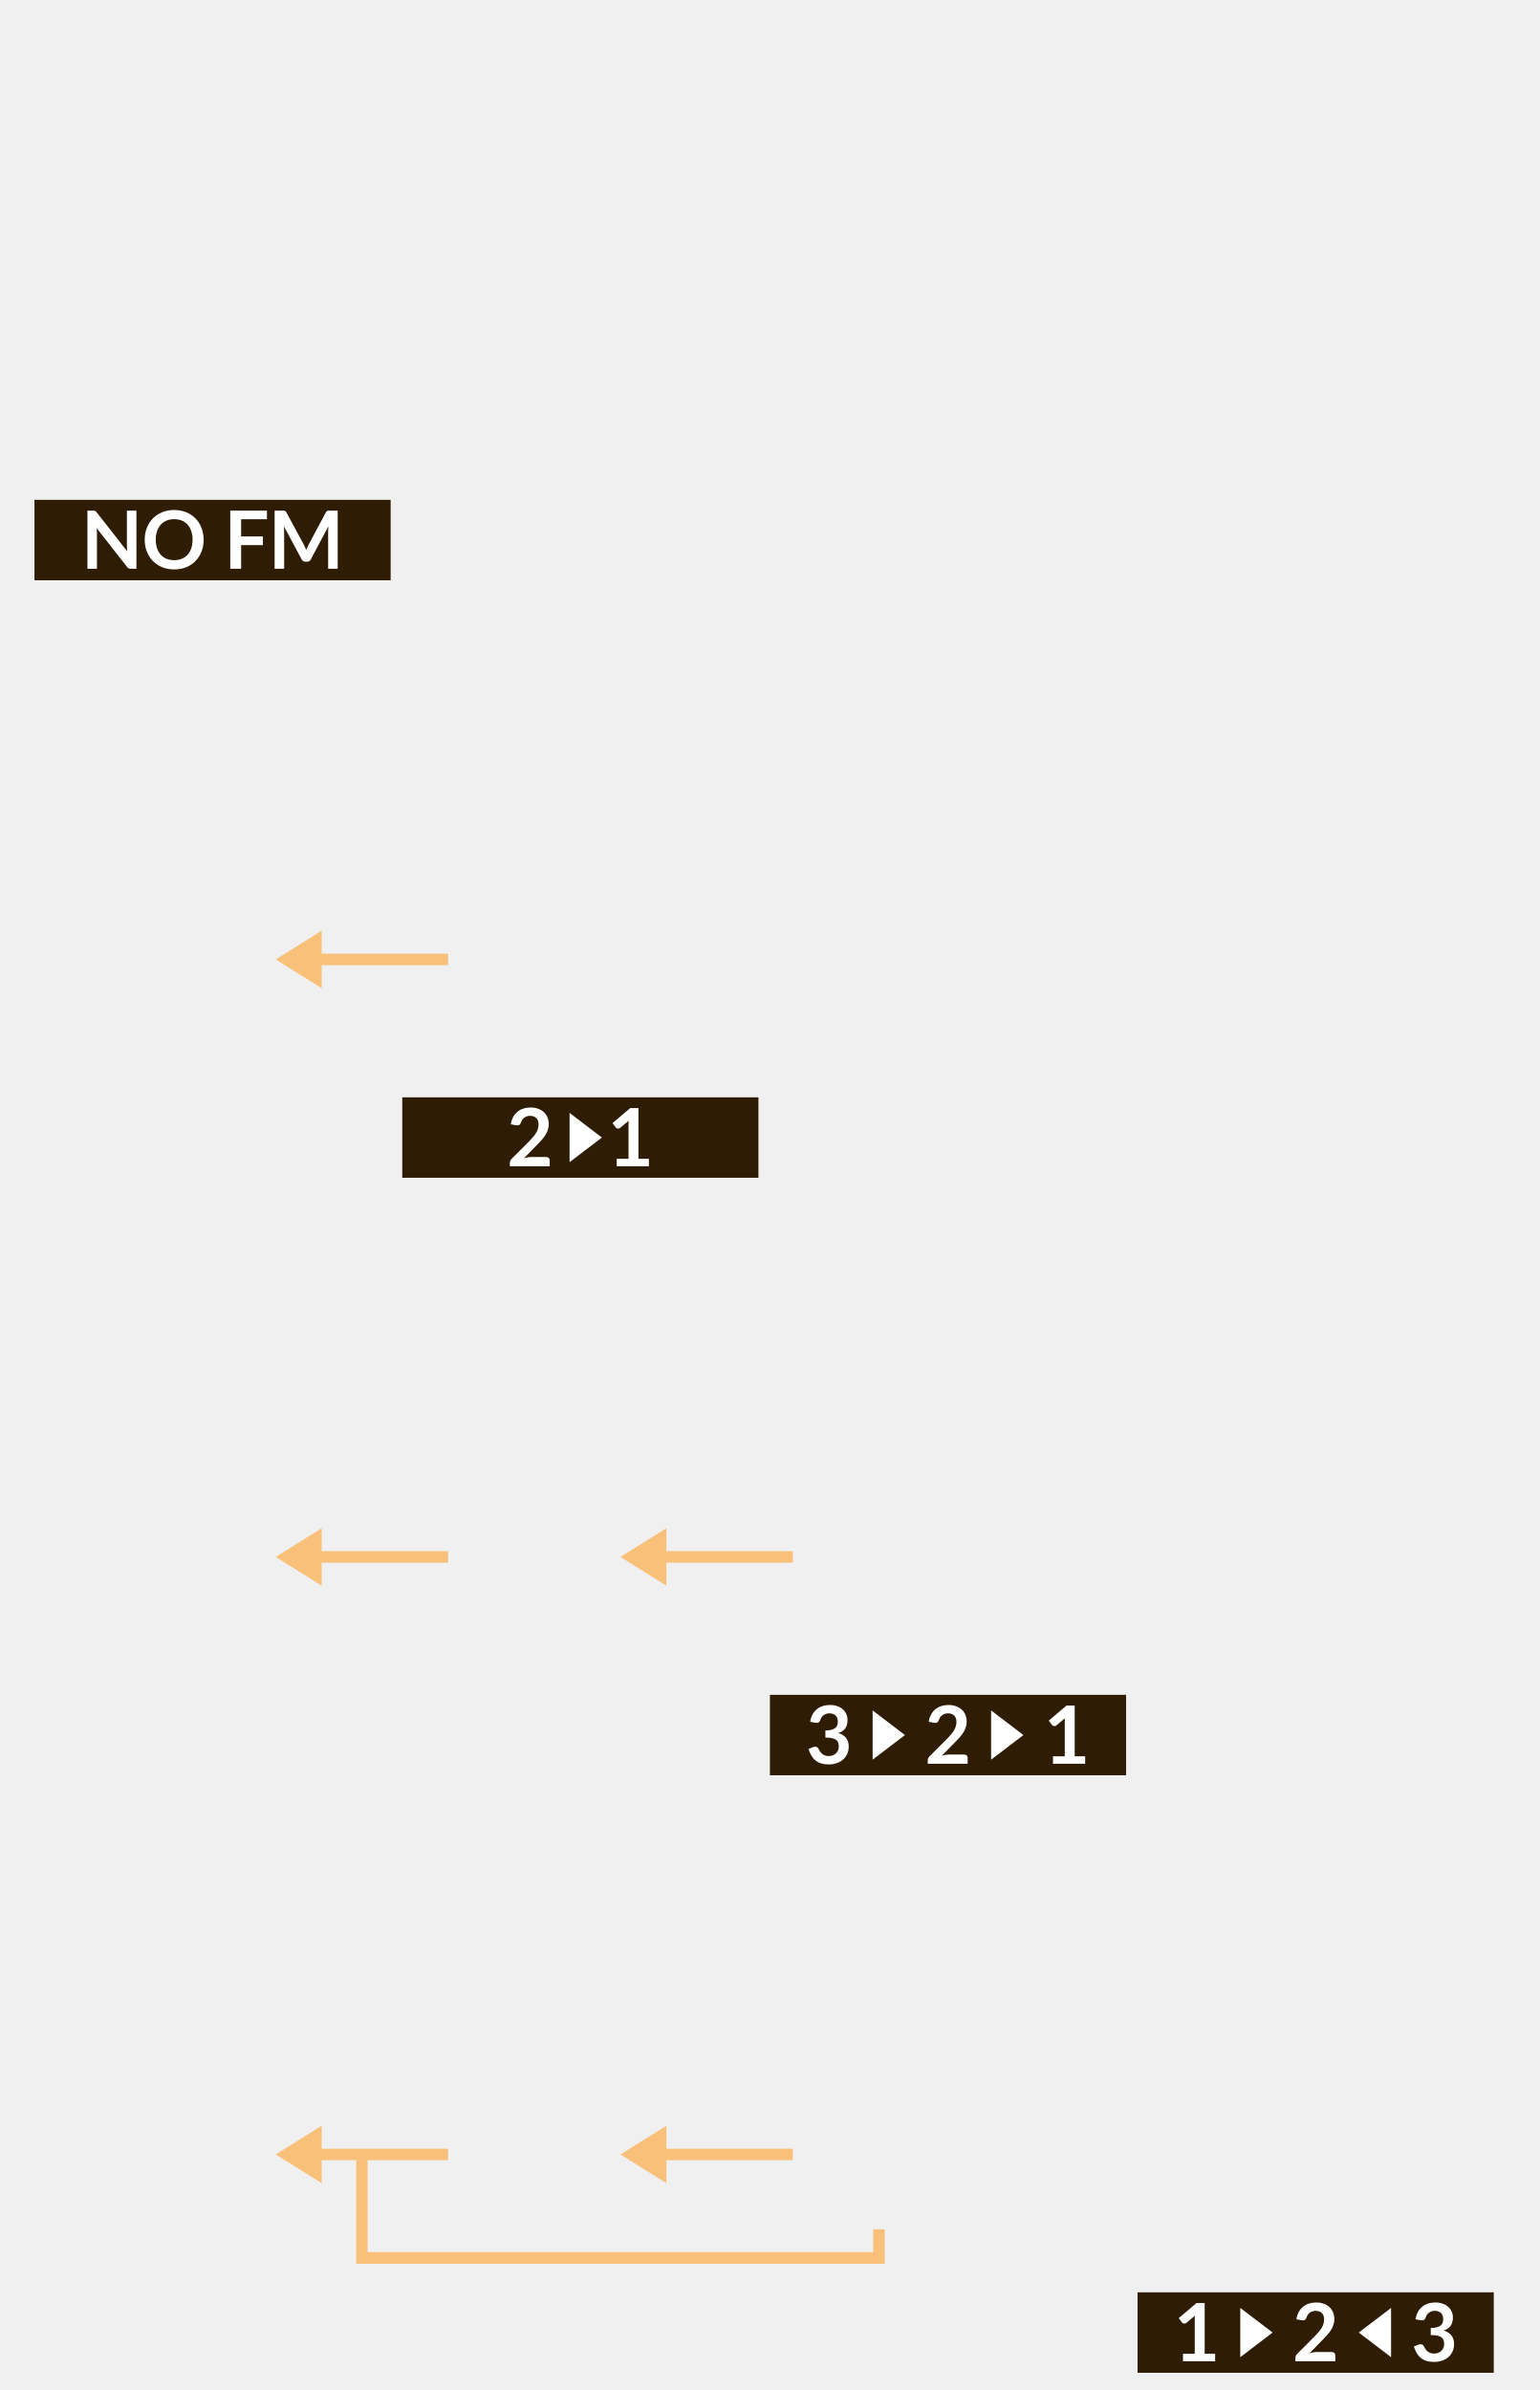
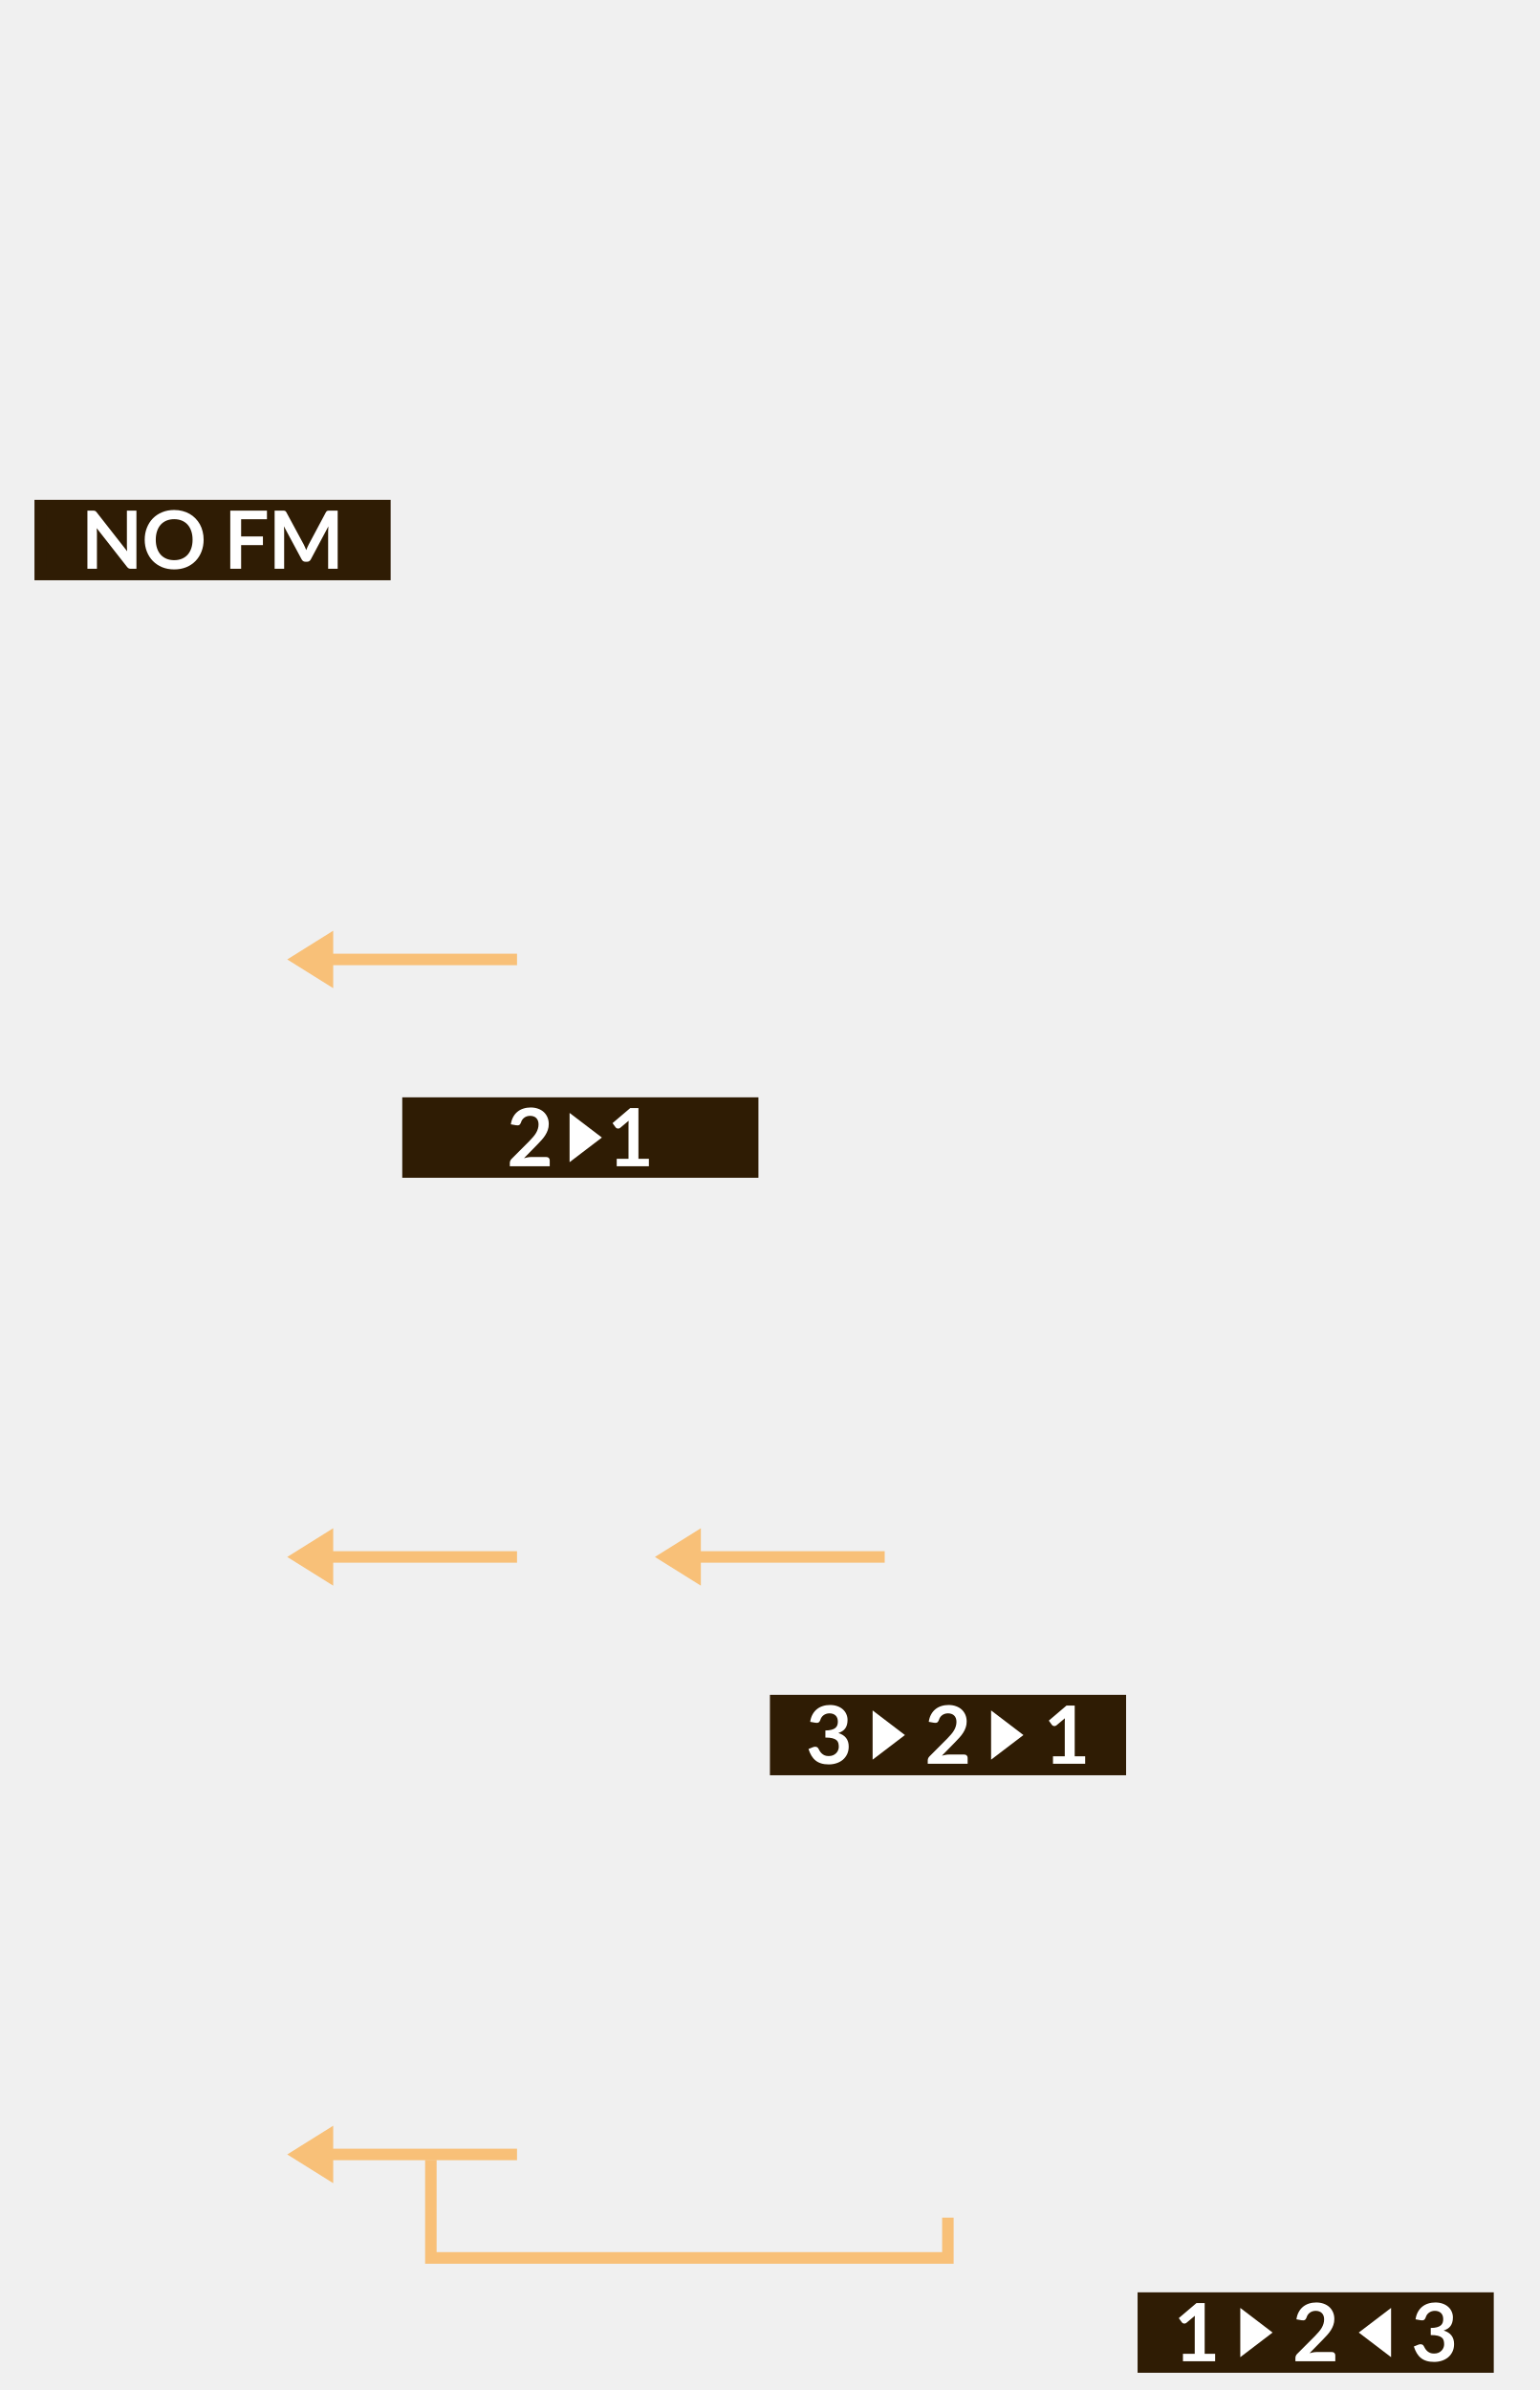
<svg xmlns="http://www.w3.org/2000/svg" width="134" height="208" viewBox="0 0 134 208" fill="none">
-   <path opacity="0.5" fill-rule="evenodd" clip-rule="evenodd" d="M28 188V190L24 187.5L28 185V187H39V188H28Z" fill="#FF9000" />
-   <path opacity="0.5" fill-rule="evenodd" clip-rule="evenodd" d="M58 188V190L54 187.5L58 185V187H69V188H58Z" fill="#FF9000" />
-   <path opacity="0.5" d="M32 188H31V197.012H77V194.01H76V196H32V188Z" fill="#FF9000" />
  <rect x="99.511" y="200" width="30" height="6" fill="#2F1C04" />
  <rect x="99.511" y="200" width="30" height="6" stroke="#2F1C04" />
  <path d="M105.76 204.852V205.5H102.96V204.852H103.985V201.902C103.985 201.785 103.989 201.665 103.996 201.541L103.268 202.15C103.226 202.183 103.184 202.204 103.142 202.213C103.102 202.22 103.063 202.22 103.026 202.213C102.991 202.206 102.96 202.195 102.932 202.178C102.904 202.16 102.883 202.14 102.869 202.119L102.596 201.744L104.139 200.432H104.85V204.852H105.76ZM115.915 204.695C116.008 204.695 116.082 204.722 116.135 204.775C116.191 204.827 116.219 204.896 116.219 204.982V205.5H112.747V205.213C112.747 205.155 112.759 205.094 112.782 205.031C112.808 204.966 112.848 204.907 112.901 204.856L114.438 203.316C114.566 203.185 114.68 203.06 114.781 202.941C114.883 202.822 114.969 202.705 115.036 202.588C115.104 202.471 115.155 202.353 115.19 202.234C115.228 202.113 115.246 201.986 115.246 201.853C115.246 201.732 115.229 201.625 115.194 201.534C115.159 201.441 115.109 201.363 115.043 201.3C114.98 201.237 114.903 201.19 114.812 201.16C114.724 201.127 114.623 201.111 114.511 201.111C114.409 201.111 114.313 201.126 114.224 201.156C114.138 201.184 114.061 201.225 113.993 201.279C113.926 201.33 113.868 201.391 113.822 201.461C113.775 201.531 113.74 201.608 113.717 201.692C113.677 201.799 113.626 201.87 113.563 201.905C113.5 201.94 113.409 201.949 113.29 201.93L112.835 201.849C112.87 201.607 112.937 201.394 113.038 201.212C113.138 201.028 113.263 200.875 113.412 200.754C113.564 200.63 113.737 200.538 113.93 200.477C114.126 200.414 114.336 200.383 114.56 200.383C114.794 200.383 115.007 200.418 115.201 200.488C115.394 200.556 115.56 200.652 115.698 200.778C115.835 200.904 115.943 201.056 116.02 201.233C116.097 201.411 116.135 201.608 116.135 201.825C116.135 202.012 116.107 202.184 116.051 202.343C115.998 202.502 115.924 202.653 115.831 202.798C115.74 202.943 115.632 203.083 115.509 203.218C115.385 203.353 115.256 203.491 115.12 203.631L113.979 204.796C114.089 204.764 114.197 204.739 114.305 204.723C114.414 204.704 114.518 204.695 114.616 204.695H115.915ZM123.203 201.849C123.238 201.607 123.306 201.394 123.406 201.212C123.507 201.028 123.632 200.875 123.781 200.754C123.933 200.63 124.105 200.538 124.299 200.477C124.495 200.414 124.705 200.383 124.929 200.383C125.162 200.383 125.372 200.417 125.559 200.484C125.748 200.55 125.909 200.642 126.042 200.761C126.175 200.878 126.276 201.015 126.346 201.174C126.419 201.333 126.455 201.504 126.455 201.688C126.455 201.849 126.436 201.992 126.399 202.115C126.364 202.237 126.313 202.343 126.245 202.434C126.177 202.525 126.093 202.602 125.993 202.665C125.893 202.728 125.779 202.78 125.653 202.822C125.957 202.918 126.183 203.064 126.332 203.26C126.482 203.456 126.556 203.702 126.556 203.998C126.556 204.25 126.51 204.473 126.416 204.667C126.323 204.861 126.197 205.024 126.038 205.157C125.88 205.288 125.695 205.387 125.485 205.454C125.278 205.522 125.057 205.556 124.824 205.556C124.57 205.556 124.348 205.527 124.159 205.468C123.97 205.41 123.805 205.324 123.665 205.209C123.525 205.095 123.406 204.955 123.308 204.789C123.21 204.624 123.126 204.432 123.056 204.215L123.438 204.058C123.538 204.016 123.632 204.005 123.718 204.026C123.807 204.045 123.871 204.092 123.91 204.166C123.952 204.248 123.998 204.329 124.047 204.408C124.098 204.487 124.159 204.558 124.229 204.621C124.299 204.682 124.381 204.732 124.474 204.772C124.57 204.809 124.683 204.828 124.813 204.828C124.96 204.828 125.089 204.805 125.198 204.758C125.308 204.709 125.399 204.646 125.471 204.569C125.546 204.492 125.601 204.407 125.636 204.313C125.673 204.218 125.692 204.122 125.692 204.026C125.692 203.905 125.679 203.795 125.653 203.697C125.628 203.597 125.574 203.512 125.492 203.442C125.411 203.372 125.293 203.317 125.139 203.277C124.987 203.238 124.783 203.218 124.526 203.218V202.602C124.739 202.6 124.915 202.58 125.055 202.542C125.195 202.505 125.306 202.454 125.387 202.388C125.471 202.321 125.53 202.24 125.562 202.147C125.595 202.054 125.611 201.951 125.611 201.839C125.611 201.601 125.545 201.42 125.412 201.296C125.279 201.173 125.102 201.111 124.88 201.111C124.777 201.111 124.683 201.126 124.596 201.156C124.51 201.184 124.432 201.225 124.362 201.279C124.294 201.33 124.237 201.391 124.19 201.461C124.144 201.531 124.109 201.608 124.085 201.692C124.046 201.799 123.993 201.87 123.928 201.905C123.865 201.94 123.775 201.949 123.658 201.93L123.203 201.849Z" fill="white" />
  <path d="M110.761 203L107.949 205.143L107.949 200.857L110.761 203Z" fill="white" />
  <path d="M118.261 203L121.074 200.857L121.074 205.143L118.261 203Z" fill="white" />
-   <path opacity="0.5" fill-rule="evenodd" clip-rule="evenodd" d="M28 136V138L24 135.5L28 133V135H39V136H28Z" fill="#FF9000" />
-   <path opacity="0.5" fill-rule="evenodd" clip-rule="evenodd" d="M58 136V138L54 135.5L58 133V135H69V136H58Z" fill="#FF9000" />
+   <path opacity="0.5" d="M38 188H37V197.012H83V193H82V196H38V188Z" fill="#FF9000" />
+   <g opacity="0.5">
+     <path fill-rule="evenodd" clip-rule="evenodd" d="M29 188L29 190L25 187.5L29 185L29 187L29 188Z" fill="#FF9000" />
+     <path d="M45 188L28.5 188L28.5 187L45 187L45 188Z" fill="#FF9000" />
+   </g>
  <rect x="67.511" y="148" width="30" height="6" fill="#2F1C04" />
  <rect x="67.511" y="148" width="30" height="6" stroke="#2F1C04" />
  <path d="M70.515 149.849C70.55 149.607 70.618 149.394 70.718 149.212C70.818 149.028 70.943 148.875 71.093 148.754C71.244 148.63 71.417 148.538 71.611 148.477C71.807 148.414 72.017 148.383 72.241 148.383C72.474 148.383 72.684 148.417 72.871 148.484C73.06 148.55 73.221 148.642 73.354 148.761C73.487 148.878 73.588 149.015 73.658 149.174C73.73 149.333 73.767 149.504 73.767 149.688C73.767 149.849 73.748 149.992 73.711 150.115C73.676 150.237 73.624 150.343 73.557 150.434C73.489 150.525 73.405 150.602 73.305 150.665C73.204 150.728 73.091 150.78 72.965 150.822C73.268 150.918 73.495 151.064 73.644 151.26C73.793 151.456 73.868 151.702 73.868 151.998C73.868 152.25 73.821 152.473 73.728 152.667C73.635 152.861 73.509 153.024 73.35 153.157C73.191 153.288 73.007 153.387 72.797 153.454C72.589 153.522 72.369 153.556 72.136 153.556C71.881 153.556 71.66 153.527 71.471 153.468C71.282 153.41 71.117 153.324 70.977 153.209C70.837 153.095 70.718 152.955 70.62 152.789C70.522 152.624 70.438 152.432 70.368 152.215L70.75 152.058C70.85 152.016 70.943 152.005 71.03 152.026C71.118 152.045 71.182 152.092 71.222 152.166C71.264 152.248 71.31 152.329 71.359 152.408C71.41 152.487 71.471 152.558 71.541 152.621C71.611 152.682 71.692 152.732 71.786 152.772C71.881 152.809 71.994 152.828 72.125 152.828C72.272 152.828 72.4 152.805 72.51 152.758C72.62 152.709 72.711 152.646 72.783 152.569C72.858 152.492 72.913 152.407 72.948 152.313C72.985 152.218 73.004 152.122 73.004 152.026C73.004 151.905 72.991 151.795 72.965 151.697C72.939 151.597 72.886 151.512 72.804 151.442C72.722 151.372 72.605 151.317 72.451 151.277C72.299 151.238 72.095 151.218 71.838 151.218V150.602C72.05 150.6 72.227 150.58 72.367 150.542C72.507 150.505 72.617 150.454 72.699 150.388C72.783 150.321 72.841 150.24 72.874 150.147C72.907 150.054 72.923 149.951 72.923 149.839C72.923 149.601 72.857 149.42 72.724 149.296C72.591 149.173 72.413 149.111 72.192 149.111C72.089 149.111 71.994 149.126 71.908 149.156C71.822 149.184 71.744 149.225 71.674 149.279C71.606 149.33 71.549 149.391 71.502 149.461C71.455 149.531 71.42 149.608 71.397 149.692C71.357 149.799 71.305 149.87 71.24 149.905C71.177 149.94 71.087 149.949 70.97 149.93L70.515 149.849ZM83.915 152.695C84.008 152.695 84.082 152.722 84.135 152.775C84.191 152.827 84.219 152.896 84.219 152.982V153.5H80.747V153.213C80.747 153.155 80.759 153.094 80.782 153.031C80.808 152.966 80.847 152.907 80.901 152.856L82.438 151.316C82.566 151.185 82.68 151.06 82.781 150.941C82.883 150.822 82.969 150.705 83.036 150.588C83.104 150.471 83.155 150.353 83.19 150.234C83.228 150.113 83.246 149.986 83.246 149.853C83.246 149.732 83.229 149.625 83.194 149.534C83.159 149.441 83.109 149.363 83.043 149.3C82.98 149.237 82.903 149.19 82.812 149.16C82.724 149.127 82.623 149.111 82.511 149.111C82.409 149.111 82.313 149.126 82.224 149.156C82.138 149.184 82.061 149.225 81.993 149.279C81.925 149.33 81.868 149.391 81.822 149.461C81.775 149.531 81.74 149.608 81.717 149.692C81.677 149.799 81.626 149.87 81.563 149.905C81.5 149.94 81.409 149.949 81.29 149.93L80.835 149.849C80.87 149.607 80.937 149.394 81.038 149.212C81.138 149.028 81.263 148.875 81.412 148.754C81.564 148.63 81.737 148.538 81.93 148.477C82.126 148.414 82.336 148.383 82.56 148.383C82.793 148.383 83.007 148.418 83.201 148.488C83.394 148.556 83.56 148.652 83.698 148.778C83.835 148.904 83.943 149.056 84.02 149.233C84.097 149.411 84.135 149.608 84.135 149.825C84.135 150.012 84.107 150.184 84.051 150.343C83.998 150.502 83.924 150.653 83.831 150.798C83.74 150.943 83.632 151.083 83.509 151.218C83.385 151.353 83.255 151.491 83.12 151.631L81.979 152.796C82.089 152.764 82.197 152.739 82.305 152.723C82.414 152.704 82.518 152.695 82.616 152.695H83.915ZM94.448 152.852V153.5H91.648V152.852H92.673V149.902C92.673 149.785 92.677 149.665 92.684 149.541L91.956 150.15C91.914 150.183 91.872 150.204 91.83 150.213C91.79 150.22 91.752 150.22 91.714 150.213C91.679 150.206 91.648 150.195 91.62 150.178C91.592 150.16 91.571 150.14 91.557 150.119L91.284 149.744L92.827 148.432H93.538V152.852H94.448Z" fill="white" />
  <path d="M78.761 151L75.949 153.143L75.949 148.857L78.761 151Z" fill="white" />
  <path d="M89.074 151L86.261 153.143L86.261 148.857L89.074 151Z" fill="white" />
-   <path opacity="0.5" fill-rule="evenodd" clip-rule="evenodd" d="M28 84V86L24 83.5L28 81V83H39V84H28Z" fill="#FF9000" />
+   <g opacity="0.5">
+     <path fill-rule="evenodd" clip-rule="evenodd" d="M61 136L61 138L57 135.5L61 133L61 135L61 136Z" fill="#FF9000" />
+     <path d="M77 136L60.5 136L60.5 135L77 135L77 136Z" fill="#FF9000" />
+   </g>
+   <g opacity="0.5">
+     <path fill-rule="evenodd" clip-rule="evenodd" d="M29 136L29 138L25 135.5L29 133L29 135L29 136Z" fill="#FF9000" />
+     <path d="M45 136L28.5 136L28.5 135L45 135L45 136Z" fill="#FF9000" />
+   </g>
  <rect x="35.511" y="96" width="30" height="6" fill="#2F1C04" />
  <rect x="35.511" y="96" width="30" height="6" stroke="#2F1C04" />
  <path d="M47.541 100.695C47.635 100.695 47.708 100.722 47.762 100.775C47.818 100.827 47.846 100.896 47.846 100.982V101.5H44.374V101.213C44.374 101.155 44.385 101.094 44.409 101.031C44.434 100.966 44.474 100.907 44.528 100.856L46.064 99.316C46.193 99.185 46.307 99.061 46.407 98.942C46.51 98.823 46.595 98.705 46.663 98.588C46.73 98.471 46.782 98.353 46.817 98.234C46.854 98.113 46.873 97.986 46.873 97.853C46.873 97.732 46.855 97.626 46.82 97.534C46.785 97.441 46.735 97.363 46.67 97.3C46.607 97.237 46.53 97.19 46.439 97.16C46.35 97.127 46.25 97.111 46.138 97.111C46.035 97.111 45.939 97.126 45.851 97.156C45.764 97.184 45.687 97.225 45.62 97.279C45.552 97.33 45.495 97.391 45.448 97.461C45.401 97.531 45.367 97.608 45.343 97.692C45.303 97.799 45.252 97.871 45.189 97.906C45.126 97.941 45.035 97.949 44.916 97.93L44.461 97.85C44.496 97.607 44.564 97.394 44.664 97.213C44.764 97.028 44.889 96.875 45.039 96.754C45.19 96.63 45.363 96.538 45.557 96.478C45.753 96.415 45.963 96.383 46.187 96.383C46.42 96.383 46.633 96.418 46.827 96.488C47.021 96.556 47.187 96.653 47.324 96.778C47.462 96.904 47.569 97.056 47.646 97.234C47.723 97.411 47.762 97.608 47.762 97.825C47.762 98.012 47.734 98.184 47.678 98.343C47.624 98.502 47.55 98.653 47.457 98.798C47.366 98.943 47.259 99.083 47.135 99.218C47.011 99.353 46.882 99.491 46.747 99.631L45.606 100.796C45.715 100.764 45.824 100.739 45.931 100.723C46.041 100.704 46.145 100.695 46.243 100.695H47.541ZM56.477 100.852V101.5H53.677V100.852H54.703V97.902C54.703 97.785 54.706 97.665 54.713 97.541L53.985 98.15C53.943 98.183 53.901 98.204 53.859 98.213C53.819 98.221 53.781 98.221 53.744 98.213C53.709 98.207 53.677 98.195 53.649 98.178C53.621 98.16 53.6 98.14 53.586 98.119L53.313 97.745L54.857 96.432H55.567V100.852H56.477Z" fill="white" />
  <path d="M52.386 99L49.574 101.143L49.574 96.857L52.386 99Z" fill="white" />
+   <g opacity="0.5">
+     <path fill-rule="evenodd" clip-rule="evenodd" d="M29 84L29 86L25 83.5L29 81L29 83L29 84Z" fill="#FF9000" />
+     <path d="M45 84L28.5 84L28.5 83L45 83L45 84Z" fill="#FF9000" />
+   </g>
  <rect x="3.5" y="44" width="30" height="6" fill="#2F1C04" />
  <rect x="3.5" y="44" width="30" height="6" stroke="#2F1C04" />
  <path d="M11.874 44.439V49.5H11.392C11.317 49.5 11.254 49.488 11.203 49.465C11.153 49.439 11.106 49.397 11.059 49.339L8.416 45.965C8.43 46.119 8.437 46.261 8.437 46.392V49.5H7.608V44.439H8.101C8.141 44.439 8.175 44.441 8.203 44.446C8.233 44.448 8.259 44.455 8.28 44.467C8.303 44.476 8.325 44.492 8.346 44.513C8.367 44.531 8.391 44.557 8.416 44.59L11.069 47.977C11.062 47.896 11.057 47.815 11.052 47.736C11.047 47.657 11.045 47.583 11.045 47.516V44.439H11.874ZM17.723 46.969C17.723 47.34 17.661 47.685 17.538 48.002C17.416 48.317 17.244 48.59 17.02 48.821C16.796 49.052 16.526 49.233 16.211 49.364C15.896 49.492 15.546 49.556 15.161 49.556C14.778 49.556 14.43 49.492 14.114 49.364C13.8 49.233 13.529 49.052 13.303 48.821C13.079 48.59 12.905 48.317 12.781 48.002C12.657 47.685 12.595 47.34 12.595 46.969C12.595 46.599 12.657 46.255 12.781 45.941C12.905 45.623 13.079 45.349 13.303 45.118C13.529 44.887 13.8 44.707 14.114 44.579C14.43 44.448 14.778 44.383 15.161 44.383C15.418 44.383 15.659 44.413 15.886 44.474C16.112 44.532 16.32 44.616 16.509 44.726C16.698 44.833 16.867 44.965 17.016 45.121C17.168 45.276 17.296 45.448 17.401 45.639C17.506 45.831 17.585 46.038 17.639 46.263C17.695 46.486 17.723 46.722 17.723 46.969ZM16.761 46.969C16.761 46.692 16.723 46.443 16.648 46.224C16.574 46.002 16.468 45.815 16.33 45.66C16.192 45.507 16.024 45.389 15.826 45.307C15.63 45.225 15.408 45.184 15.161 45.184C14.914 45.184 14.691 45.225 14.492 45.307C14.296 45.389 14.129 45.507 13.989 45.66C13.851 45.815 13.745 46.002 13.67 46.224C13.595 46.443 13.558 46.692 13.558 46.969C13.558 47.247 13.595 47.497 13.67 47.718C13.745 47.938 13.851 48.124 13.989 48.279C14.129 48.43 14.296 48.547 14.492 48.629C14.691 48.71 14.914 48.751 15.161 48.751C15.408 48.751 15.63 48.71 15.826 48.629C16.024 48.547 16.192 48.43 16.33 48.279C16.468 48.124 16.574 47.938 16.648 47.718C16.723 47.497 16.761 47.247 16.761 46.969ZM20.987 45.188V46.686H22.884V47.438H20.987V49.5H20.042V44.439H23.234V45.188H20.987ZM29.39 44.439V49.5H28.56V46.231C28.56 46.1 28.567 45.959 28.581 45.807L27.052 48.681C26.98 48.819 26.869 48.888 26.719 48.888H26.586C26.437 48.888 26.326 48.819 26.254 48.681L24.707 45.797C24.714 45.874 24.72 45.95 24.724 46.025C24.729 46.099 24.731 46.168 24.731 46.231V49.5H23.902V44.439H24.612C24.654 44.439 24.691 44.44 24.721 44.443C24.751 44.445 24.778 44.451 24.801 44.46C24.827 44.469 24.849 44.484 24.868 44.505C24.889 44.526 24.909 44.554 24.927 44.59L26.443 47.4C26.483 47.475 26.519 47.552 26.551 47.631C26.586 47.71 26.62 47.792 26.653 47.876C26.686 47.79 26.719 47.707 26.754 47.627C26.789 47.546 26.827 47.468 26.866 47.393L28.361 44.59C28.38 44.554 28.399 44.526 28.42 44.505C28.441 44.484 28.463 44.469 28.487 44.46C28.512 44.451 28.541 44.445 28.571 44.443C28.601 44.44 28.637 44.439 28.679 44.439H29.39Z" fill="white" />
</svg>
